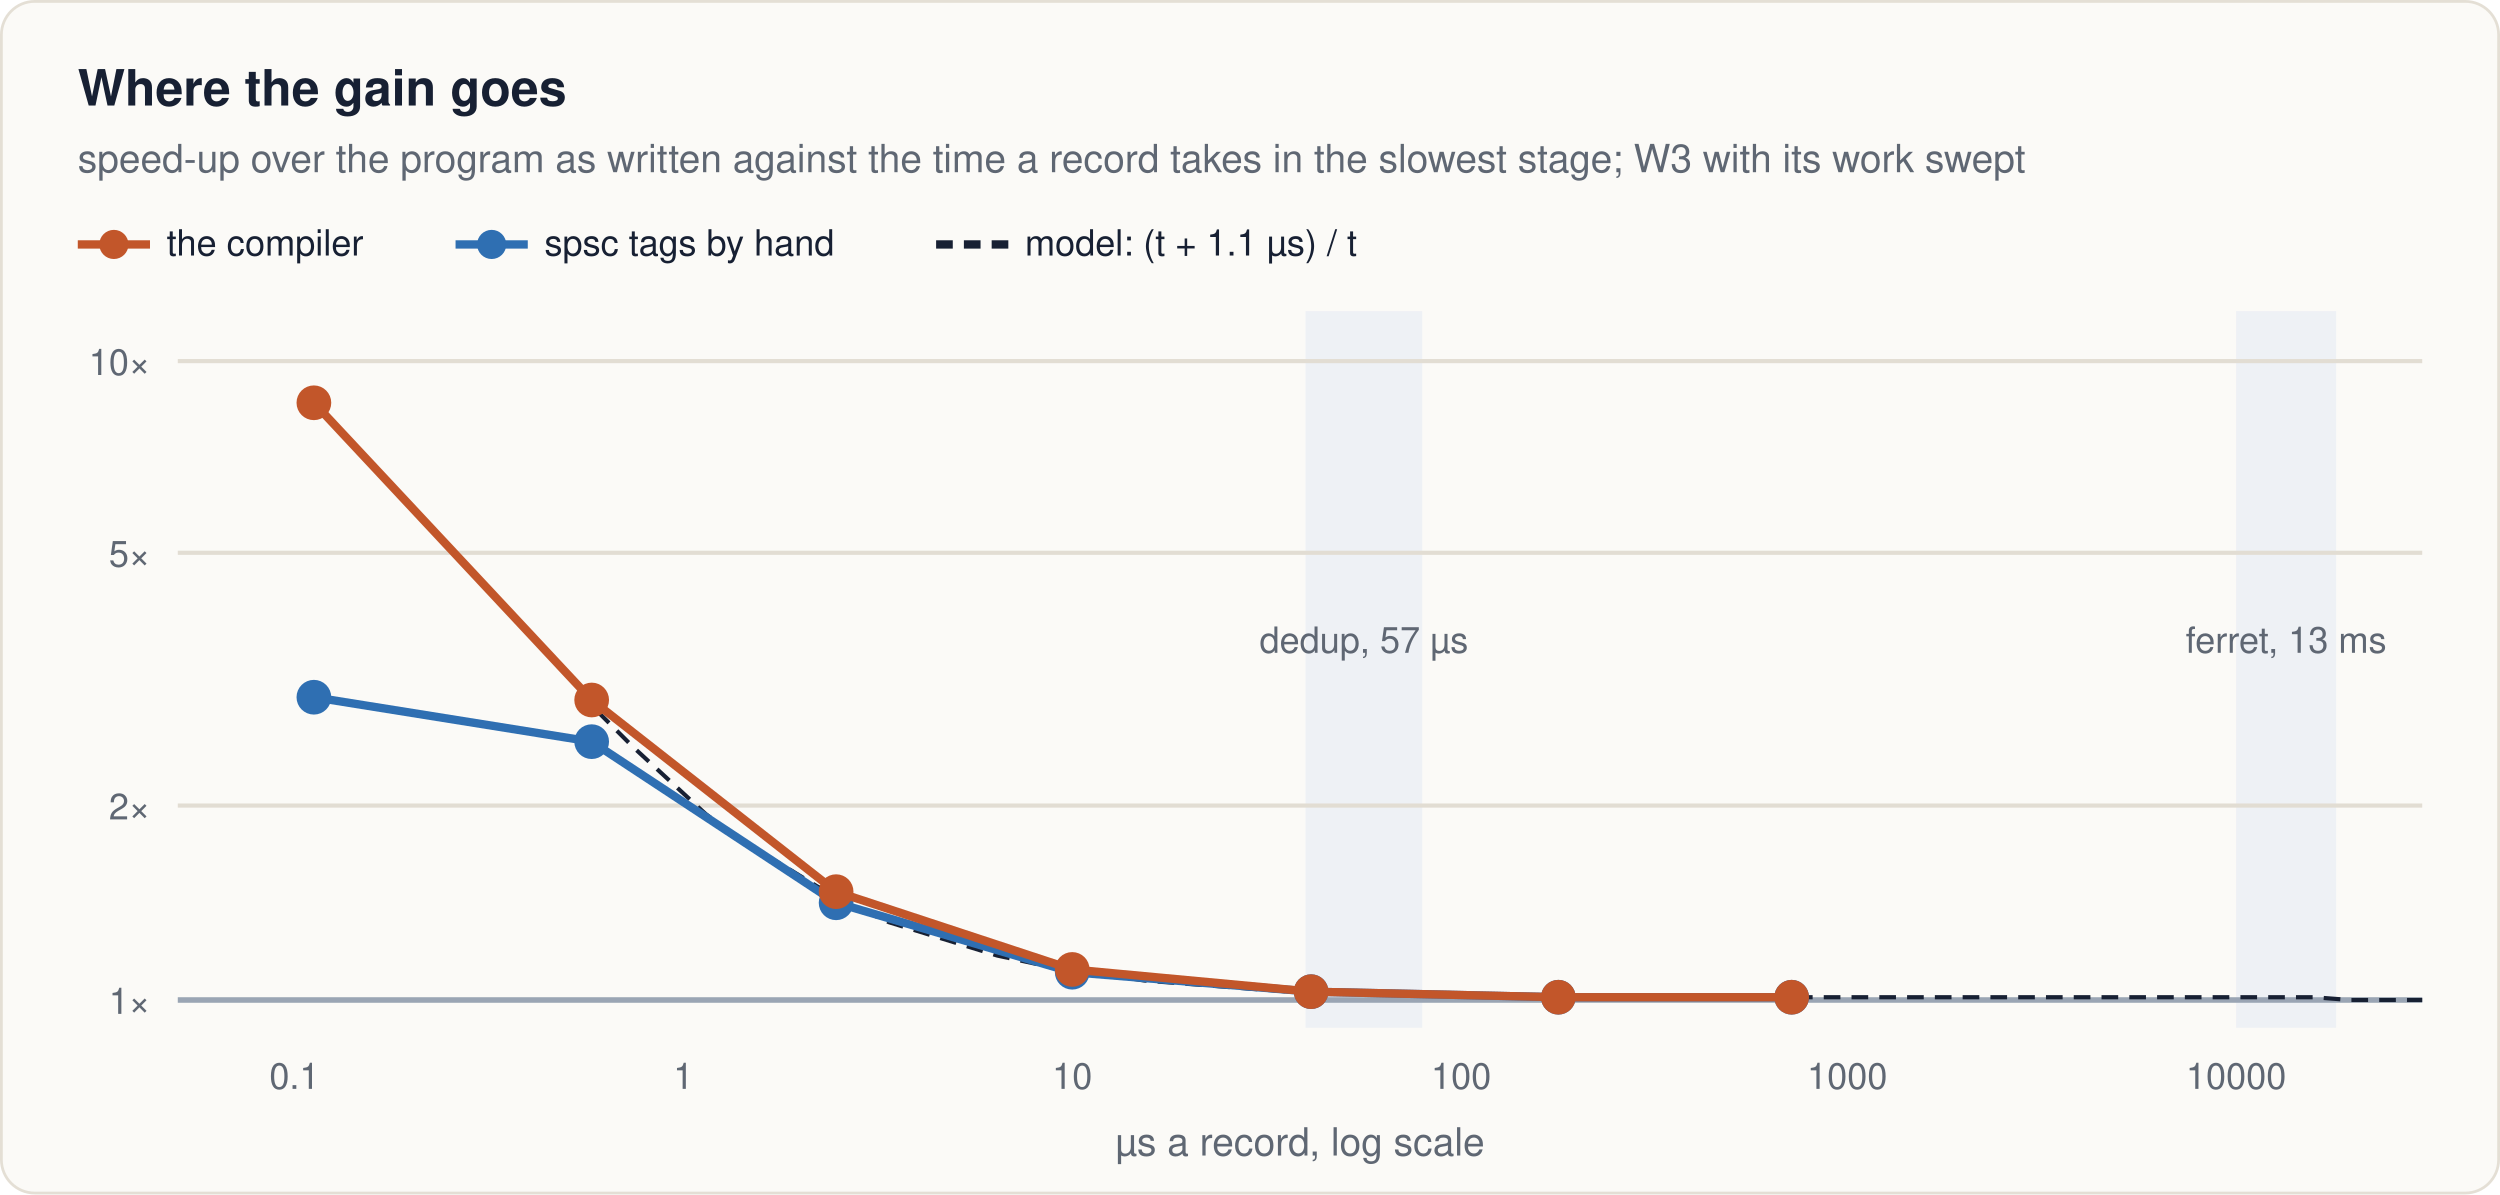
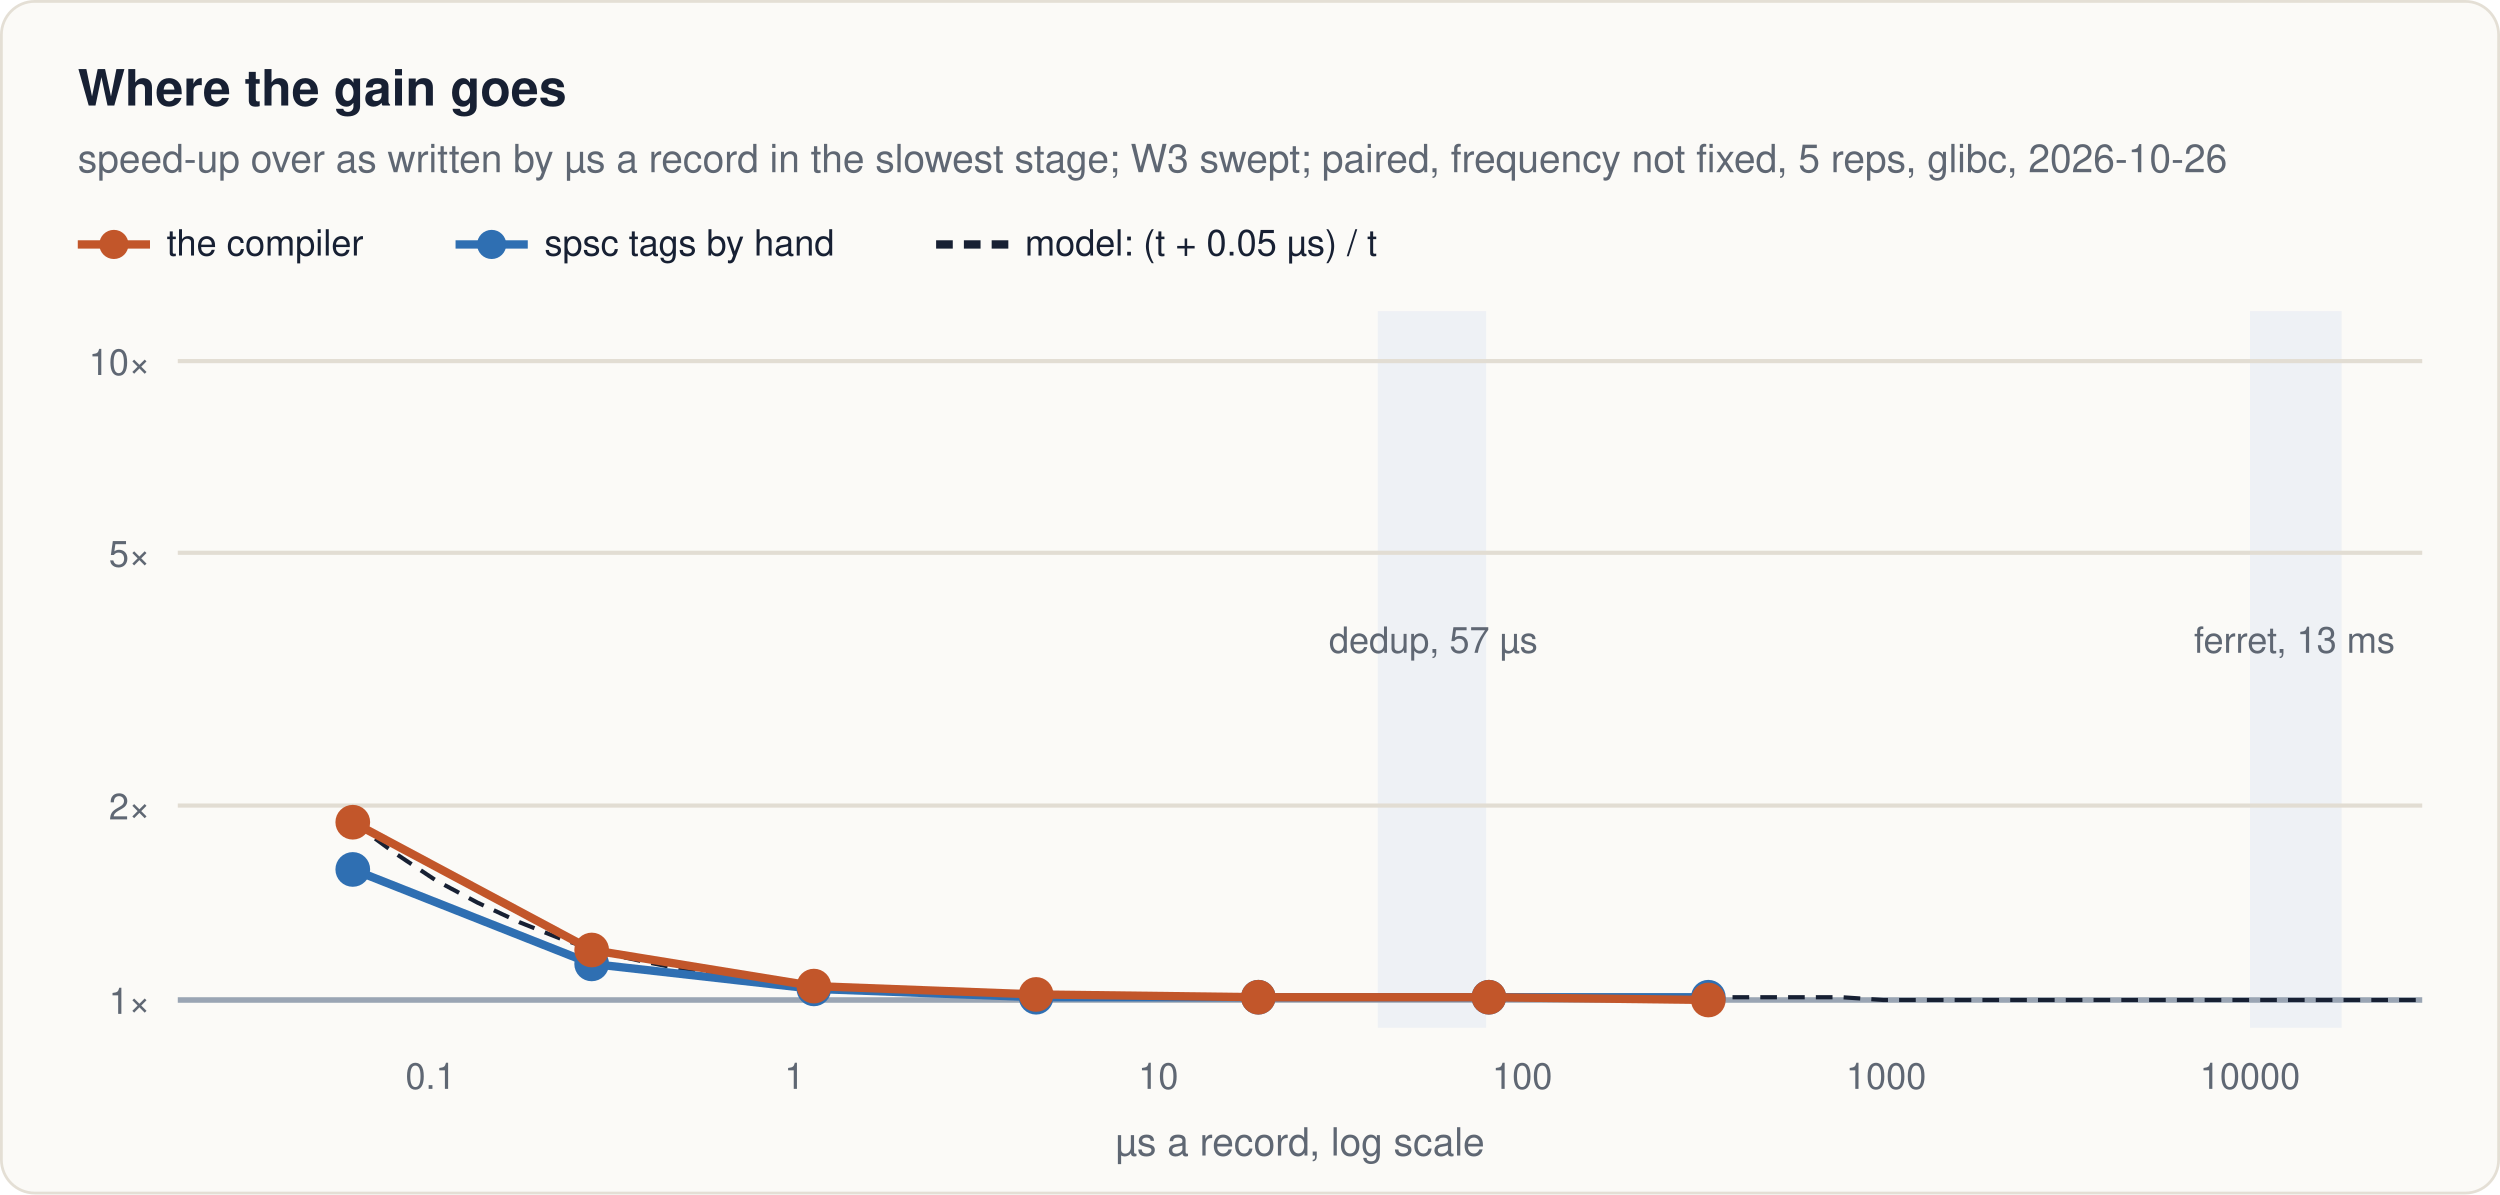
- <svg xmlns="http://www.w3.org/2000/svg" width="900" height="430" viewBox="0 0 900 430" font-family="IBM Plex Sans, Segoe UI, Helvetica, Arial, sans-serif" role="img" aria-label="Speed-up against the grain, with the model (t + 1.1 µs) / t">
+ <svg xmlns="http://www.w3.org/2000/svg" width="900" height="430" viewBox="0 0 900 430" font-family="IBM Plex Sans, Segoe UI, Helvetica, Arial, sans-serif" role="img" aria-label="Speed-up against the grain, with the model (t + 0.05 µs) / t">
  <rect x="0.5" y="0.5" width="899" height="429" rx="12" fill="#FBFAF7" stroke="#E4DFD5" />
  <text x="28" y="38" font-size="18" fill="#172033" text-anchor="start" font-weight="600">Where the gain goes</text>
-   <text x="28" y="62" font-size="14" fill="#5F6773" text-anchor="start">speed-up over the program as written against the time a record takes in the slowest stage; W3 with its work swept</text>
+   <text x="28" y="62" font-size="14" fill="#5F6773" text-anchor="start">speed-up over as written by µs a record in the slowest stage; W3 swept; paired, frequency not fixed, 5 reps, glibc, 2026-10-26</text>
  <line x1="28" y1="88" x2="54" y2="88" stroke="#C2562A" stroke-width="3" />
  <circle cx="41" cy="88" r="4" fill="#C2562A" stroke="#C2562A" stroke-width="2.5" />
  <text x="60" y="92" font-size="13" fill="#172033" text-anchor="start">the compiler</text>
  <line x1="164" y1="88" x2="190" y2="88" stroke="#2F6FB2" stroke-width="3" />
  <circle cx="177" cy="88" r="4" fill="#2F6FB2" stroke="#2F6FB2" stroke-width="2.5" />
  <text x="196" y="92" font-size="13" fill="#172033" text-anchor="start">spsc tags by hand</text>
  <line x1="337" y1="88" x2="363" y2="88" stroke="#172033" stroke-width="3" stroke-dasharray="6 4" />
-   <text x="369" y="92" font-size="13" fill="#172033" text-anchor="start">model: (t + 1.1 µs) / t</text>
-   <rect x="470" y="112" width="42" height="258" fill="#EEF1F5" rx="0" />
-   <text x="491" y="235" font-size="13" fill="#5F6773" text-anchor="middle">dedup, 57 µs</text>
-   <rect x="805" y="112" width="36" height="258" fill="#EEF1F5" rx="0" />
-   <text x="823" y="235" font-size="13" fill="#5F6773" text-anchor="middle">ferret, 13 ms</text>
+   <text x="369" y="92" font-size="13" fill="#172033" text-anchor="start">model: (t + 0.05 µs) / t</text>
+   <rect x="496" y="112" width="39" height="258" fill="#EEF1F5" rx="0" />
+   <text x="516" y="235" font-size="13" fill="#5F6773" text-anchor="middle">dedup, 57 µs</text>
+   <rect x="810" y="112" width="33" height="258" fill="#EEF1F5" rx="0" />
+   <text x="826" y="235" font-size="13" fill="#5F6773" text-anchor="middle">ferret, 13 ms</text>
  <line x1="64" y1="360" x2="872" y2="360" stroke="#9AA5B4" stroke-width="2" />
  <text x="54" y="365" font-size="13" fill="#5F6773" text-anchor="end">1×</text>
  <line x1="64" y1="290" x2="872" y2="290" stroke="#E2DDD3" stroke-width="1.5" />
  <text x="54" y="295" font-size="13" fill="#5F6773" text-anchor="end">2×</text>
  <line x1="64" y1="199" x2="872" y2="199" stroke="#E2DDD3" stroke-width="1.5" />
  <text x="54" y="204" font-size="13" fill="#5F6773" text-anchor="end">5×</text>
  <line x1="64" y1="130" x2="872" y2="130" stroke="#E2DDD3" stroke-width="1.5" />
  <text x="54" y="135" font-size="13" fill="#5F6773" text-anchor="end">10×</text>
-   <text x="106" y="392" font-size="13" fill="#5F6773" text-anchor="middle">0.1</text>
-   <text x="246" y="392" font-size="13" fill="#5F6773" text-anchor="middle">1</text>
-   <text x="386" y="392" font-size="13" fill="#5F6773" text-anchor="middle">10</text>
-   <text x="526" y="392" font-size="13" fill="#5F6773" text-anchor="middle">100</text>
-   <text x="665" y="392" font-size="13" fill="#5F6773" text-anchor="middle">1000</text>
-   <text x="805" y="392" font-size="13" fill="#5F6773" text-anchor="middle">10000</text>
+   <text x="155" y="392" font-size="13" fill="#5F6773" text-anchor="middle">0.1</text>
+   <text x="286" y="392" font-size="13" fill="#5F6773" text-anchor="middle">1</text>
+   <text x="417" y="392" font-size="13" fill="#5F6773" text-anchor="middle">10</text>
+   <text x="548" y="392" font-size="13" fill="#5F6773" text-anchor="middle">100</text>
+   <text x="679" y="392" font-size="13" fill="#5F6773" text-anchor="middle">1000</text>
+   <text x="810" y="392" font-size="13" fill="#5F6773" text-anchor="middle">10000</text>
  <text x="468" y="416" font-size="14" fill="#5F6773" text-anchor="middle">µs a record, log scale</text>
-   <path d="M215,256 L228,269 L241,281 L254,293 L267,303 L281,311 L294,319 L307,326 L320,332 L333,336 L346,340 L359,344 L373,347 L386,349 L399,351 L412,353 L425,354 L438,355 L451,356 L465,357 L478,357 L491,358 L504,358 L517,358 L530,358 L543,359 L557,359 L570,359 L583,359 L596,359 L609,359 L622,359 L635,359 L649,359 L662,359 L675,359 L688,359 L701,359 L714,359 L727,359 L741,359 L754,359 L767,359 L780,359 L793,359 L806,359 L819,359 L833,359 L846,360 L859,360 L872,360" fill="none" stroke="#172033" stroke-width="1.5" stroke-linejoin="round" stroke-dasharray="6 4" />
-   <path d="M113,251 L213,267 L301,325 L386,350 L472,357 L561,359 L645,359" fill="none" stroke="#2F6FB2" stroke-width="3" stroke-linejoin="round" />
-   <circle cx="113" cy="251" r="5" fill="#2F6FB2" stroke="#2F6FB2" stroke-width="2.5" />
-   <circle cx="213" cy="267" r="5" fill="#2F6FB2" stroke="#2F6FB2" stroke-width="2.5" />
-   <circle cx="301" cy="325" r="5" fill="#2F6FB2" stroke="#2F6FB2" stroke-width="2.5" />
-   <circle cx="386" cy="350" r="5" fill="#2F6FB2" stroke="#2F6FB2" stroke-width="2.5" />
-   <circle cx="472" cy="357" r="5" fill="#2F6FB2" stroke="#2F6FB2" stroke-width="2.5" />
-   <circle cx="561" cy="359" r="5" fill="#2F6FB2" stroke="#2F6FB2" stroke-width="2.5" />
-   <circle cx="645" cy="359" r="5" fill="#2F6FB2" stroke="#2F6FB2" stroke-width="2.5" />
-   <path d="M113,145 L213,252 L301,321 L386,349 L472,357 L561,359 L645,359" fill="none" stroke="#C2562A" stroke-width="3" stroke-linejoin="round" />
-   <circle cx="113" cy="145" r="5" fill="#C2562A" stroke="#C2562A" stroke-width="2.5" />
-   <circle cx="213" cy="252" r="5" fill="#C2562A" stroke="#C2562A" stroke-width="2.5" />
-   <circle cx="301" cy="321" r="5" fill="#C2562A" stroke="#C2562A" stroke-width="2.5" />
-   <circle cx="386" cy="349" r="5" fill="#C2562A" stroke="#C2562A" stroke-width="2.5" />
-   <circle cx="472" cy="357" r="5" fill="#C2562A" stroke="#C2562A" stroke-width="2.5" />
-   <circle cx="561" cy="359" r="5" fill="#C2562A" stroke="#C2562A" stroke-width="2.5" />
-   <circle cx="645" cy="359" r="5" fill="#C2562A" stroke="#C2562A" stroke-width="2.5" />
+   <path d="M127,296 L142,307 L157,317 L172,325 L187,332 L202,338 L217,343 L231,346 L246,349 L261,351 L276,353 L291,355 L306,356 L321,357 L336,357 L351,358 L366,358 L380,358 L395,359 L410,359 L425,359 L440,359 L455,359 L470,359 L485,359 L500,359 L515,359 L529,359 L544,359 L559,359 L574,359 L589,359 L604,359 L619,359 L634,359 L649,359 L663,359 L678,360 L693,360 L708,360 L723,360 L738,360 L753,360 L768,360 L783,360 L798,360 L812,360 L827,360 L842,360 L857,360 L872,360" fill="none" stroke="#172033" stroke-width="1.5" stroke-linejoin="round" stroke-dasharray="6 4" />
+   <path d="M127,313 L213,347 L293,356 L373,359 L453,359 L536,359 L615,359" fill="none" stroke="#2F6FB2" stroke-width="3" stroke-linejoin="round" />
+   <circle cx="127" cy="313" r="5" fill="#2F6FB2" stroke="#2F6FB2" stroke-width="2.5" />
+   <circle cx="213" cy="347" r="5" fill="#2F6FB2" stroke="#2F6FB2" stroke-width="2.5" />
+   <circle cx="293" cy="356" r="5" fill="#2F6FB2" stroke="#2F6FB2" stroke-width="2.5" />
+   <circle cx="373" cy="359" r="5" fill="#2F6FB2" stroke="#2F6FB2" stroke-width="2.5" />
+   <circle cx="453" cy="359" r="5" fill="#2F6FB2" stroke="#2F6FB2" stroke-width="2.5" />
+   <circle cx="536" cy="359" r="5" fill="#2F6FB2" stroke="#2F6FB2" stroke-width="2.5" />
+   <circle cx="615" cy="359" r="5" fill="#2F6FB2" stroke="#2F6FB2" stroke-width="2.5" />
+   <path d="M127,296 L213,342 L293,355 L373,358 L453,359 L536,359 L615,360" fill="none" stroke="#C2562A" stroke-width="3" stroke-linejoin="round" />
+   <circle cx="127" cy="296" r="5" fill="#C2562A" stroke="#C2562A" stroke-width="2.5" />
+   <circle cx="213" cy="342" r="5" fill="#C2562A" stroke="#C2562A" stroke-width="2.5" />
+   <circle cx="293" cy="355" r="5" fill="#C2562A" stroke="#C2562A" stroke-width="2.5" />
+   <circle cx="373" cy="358" r="5" fill="#C2562A" stroke="#C2562A" stroke-width="2.5" />
+   <circle cx="453" cy="359" r="5" fill="#C2562A" stroke="#C2562A" stroke-width="2.5" />
+   <circle cx="536" cy="359" r="5" fill="#C2562A" stroke="#C2562A" stroke-width="2.5" />
+   <circle cx="615" cy="360" r="5" fill="#C2562A" stroke="#C2562A" stroke-width="2.5" />
</svg>
